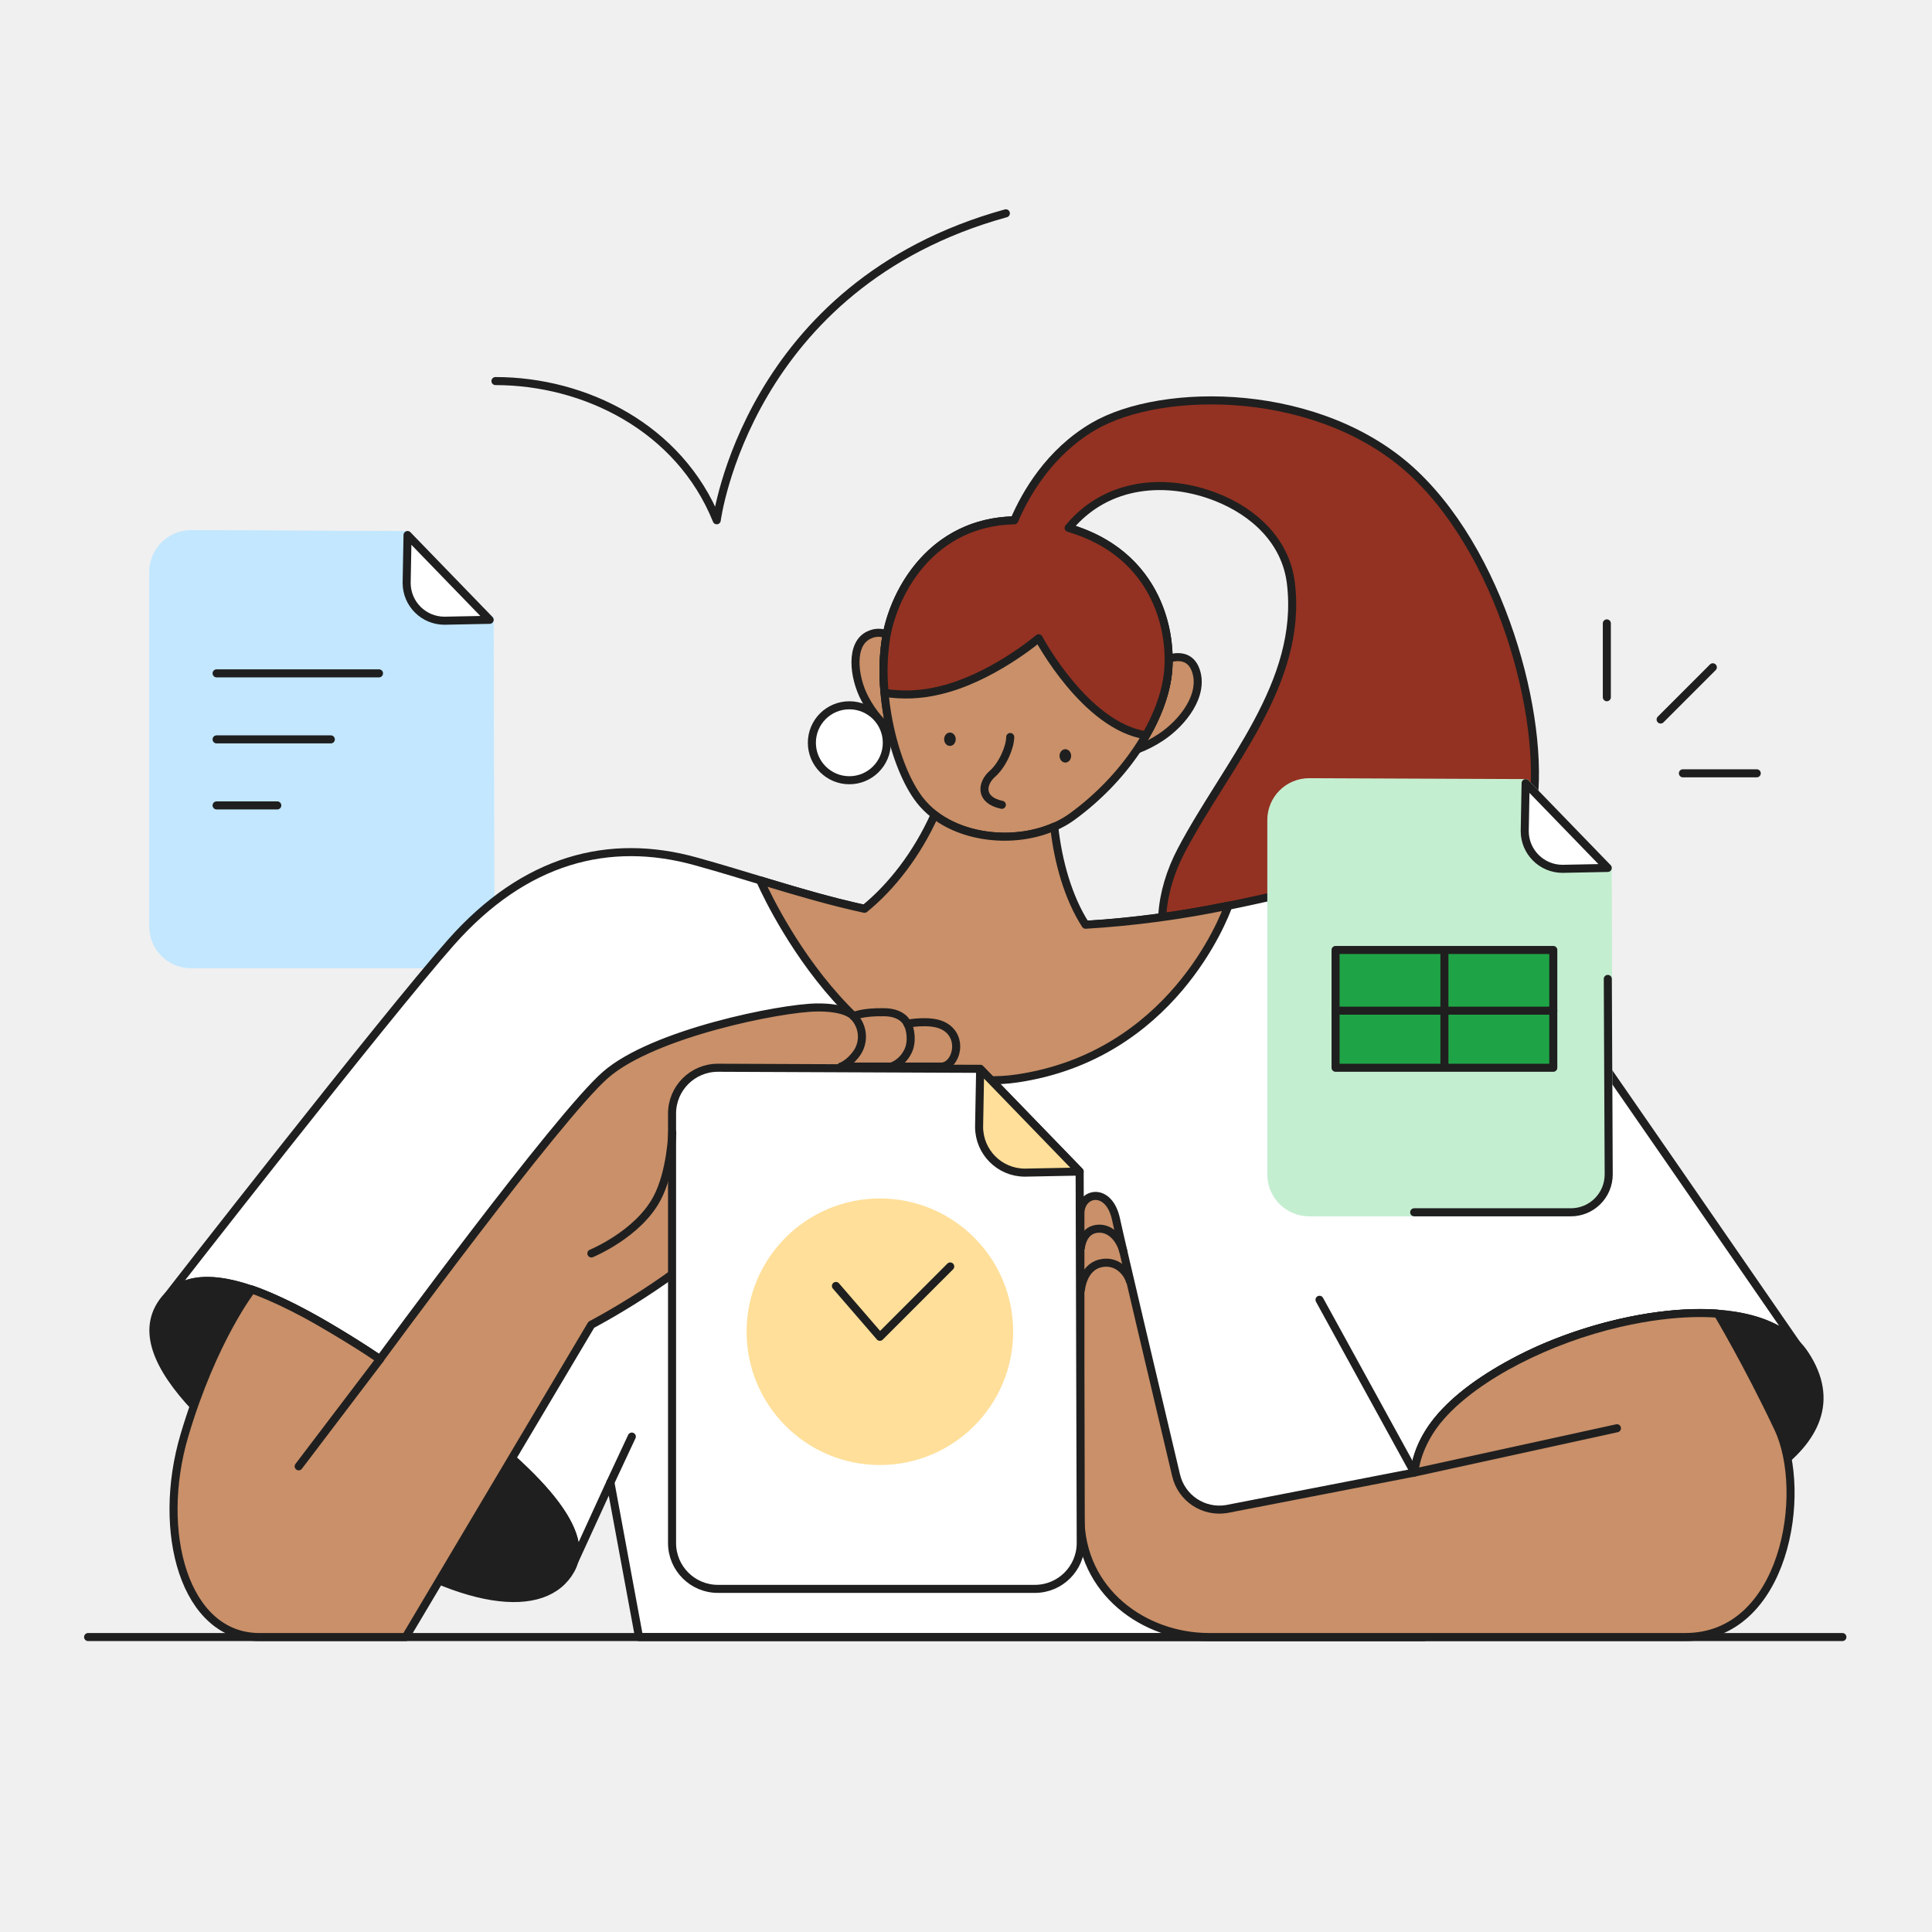
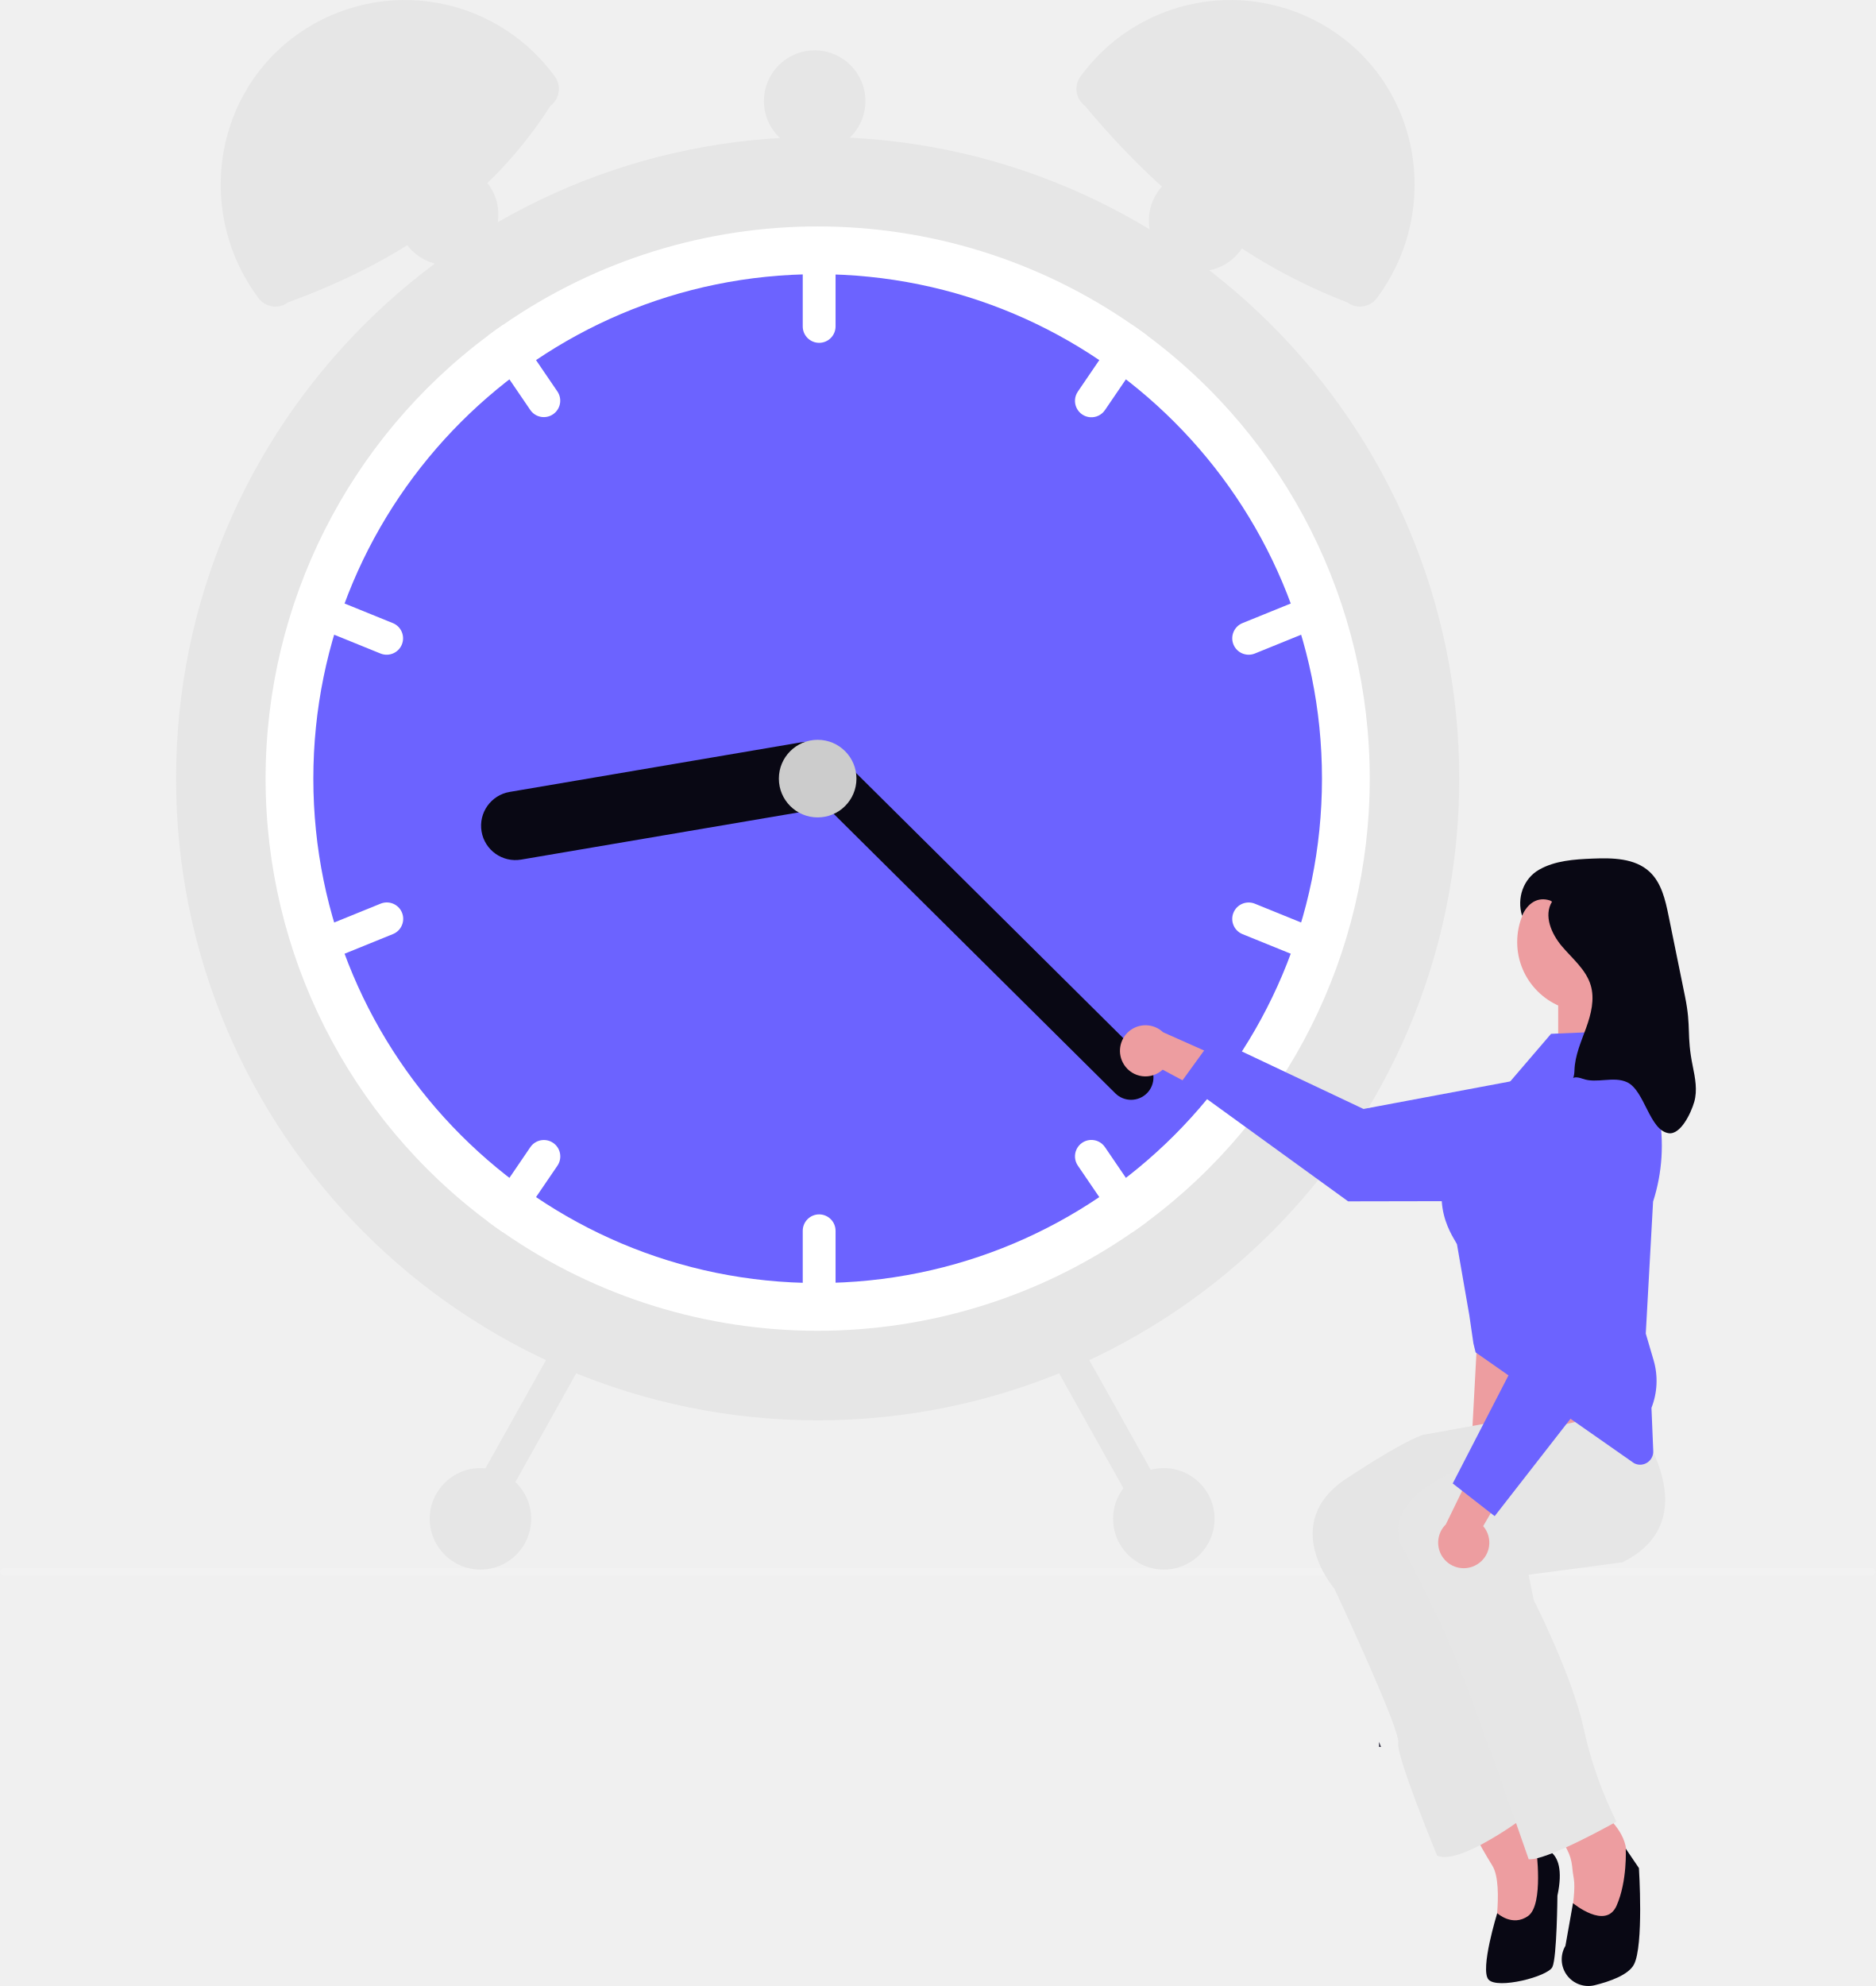
- <svg xmlns="http://www.w3.org/2000/svg" width="1080" height="1080" viewBox="0 0 1080 1080" fill="none">
-   <path d="M227.82 299.09l-121-.5a21.138 21.138 0 0 0-21.14 21.14v198.15a21.142 21.142 0 0 0 21.09 21.14h146.26a21.15 21.15 0 0 0 21.15-21.14l-.5-171.4-45.9-47.39h.04z" fill="#C2E7FF" stroke="#C2E7FF" stroke-width="4.5" stroke-linecap="round" stroke-linejoin="round" />
-   <path d="M248.47 346.98l25.25-.5-45.9-47.39-.5 26.75a21.137 21.137 0 0 0 21.15 21.14z" fill="#fff" stroke="#1F1F1F" stroke-width="4.5" stroke-linecap="round" stroke-linejoin="round" />
-   <path d="M495.52 355.46c0-.28.11-.57.17-.85a11.994 11.994 0 0 0-9.48.18c-11.3 4.66-9.13 23.83-2.66 35.92 4.67 8.71 9.92 14.07 14.18 17.31-3.89-17.19-5.17-36.29-2.21-52.56zM668.45 374.74c-3-8.48-10.27-8-15.17-6.6a68.454 68.454 0 0 1-.8 11.26c-2 12.46-7.82 26.22-16.75 39.52a66.447 66.447 0 0 0 13.43-6.93c11.97-7.98 24.11-23.47 19.29-37.25z" fill="#C99069" stroke="#1F1F1F" stroke-width="4.5" stroke-linecap="round" stroke-linejoin="round" />
-   <path d="M495.52 355.46c-5.71 31.43 4.34 73.41 18.63 91.78 18.62 23.94 61.24 26.68 85.13 9.31 29.26-21.28 49.21-51.88 53.2-77.15 3.99-25.27-5.32-74.49-63.84-86.46-60.87-12.45-87.8 33.25-93.12 62.52z" fill="#C99069" stroke="#1F1F1F" stroke-width="4.5" stroke-linecap="round" stroke-linejoin="round" />
-   <path d="M790.82 265c-51.88-49.21-141-49.21-179.57-26.6-24.68 14.47-37.92 37.64-44.26 52.46-45.72 1-66.82 39.06-71.47 64.6a120.836 120.836 0 0 0-1 31.85 78.496 78.496 0 0 0 30.25-1.26c29.26-6.65 55.86-29.26 55.86-29.26s26.1 49.16 60 54.24c6.18-10.77 10.27-21.62 11.85-31.63 3.79-24-4.39-69.43-55.12-84.3 21.89-26.46 55.64-27.76 82.43-17.26 21.4 8.38 39.06 24.83 41.86 48.35 6.65 55.87-35.91 101.09-61.19 149s-8 103.75 69.17 95.77c77.17-7.98 117.06-70.5 126.37-115.72 9.31-45.22-13.3-141.02-65.18-190.24z" fill="#933222" stroke="#1F1F1F" stroke-width="4.5" stroke-linecap="round" stroke-linejoin="round" />
-   <path d="M862.65 546.68c-34.59-49.22-94.44-58.53-135.68-49.22-41.24 9.31-94.44 22.61-167.6 20-73.16-2.61-113.06-20-170.26-35.91-48.62-13.57-95.77-1.33-137 45.22-36.06 40.72-159.2 198.6-158.35 197.77 21.85-22.6 71.66 2.5 135 46.43 61 42.32 98.39 77.94 92.32 101.69l20.14-43.98 16 86.46h439l-5.32-81.69c-3.1-28.82 18.61-52.85 58.53-73.6 47.11-24.5 125.25-39.08 154.9-8.51-21.66-31.36-111.35-161.51-141.68-204.66z" fill="#fff" stroke="#1F1F1F" stroke-width="4.5" stroke-linecap="round" stroke-linejoin="round" />
-   <path d="M91.88 726.61c20.78-26.2 71.66-.93 136.84 44.3s103.42 82.77 90.45 106.41c-14.39 26.2-61.19 21.29-125-22.61S65.23 760.22 91.88 726.61zM790.819 833.43c-3.1-28.82 18.61-52.85 58.53-73.6 49.88-25.94 134.541-40.77 159.621-2.66 34.14 51.87-45.891 87.12-109.741 101.09-47.46 10.42-105.91-1.58-108.41-24.83z" fill="#1F1F1F" stroke="#1F1F1F" stroke-width="4.5" stroke-linecap="round" stroke-linejoin="round" />
-   <path d="M49.25 915.12h980.66" stroke="#1F1F1F" stroke-width="4.5" stroke-linecap="round" stroke-linejoin="round" />
-   <path d="M960.25 734.39s16.79 28.1 33.75 64 4 116.72-51.87 116.72H675.77c-35.91 0-71.82-25.14-71.82-67.33V678.35c0-12 16-15.29 19.94 3.33 2.95 13.75 23.62 101.1 33.57 143.1a24.843 24.843 0 0 0 28.17 18.79l105-20.4s.84-15.62 15-31.59c20.32-22.95 60.69-43.06 99.59-52 33.55-7.78 55.03-5.19 55.03-5.19z" fill="#C99069" stroke="#1F1F1F" stroke-width="4.5" stroke-linecap="round" stroke-linejoin="round" />
-   <path d="M903.88 798.4l-113.23 24.78-53.04-96.6" stroke="#1F1F1F" stroke-width="4.5" stroke-linecap="round" stroke-linejoin="round" />
-   <path d="M606.83 516.93c-9.71-15-15.43-35.49-17.51-54.82-20.74 9.17-48.89 7.14-66.88-6.53-9.67 21.53-23.89 40.06-39.19 52.44-19.11-4.17-36.65-9.34-54.79-14.83l-3.52-1.06s53.07 124 143.52 110.74c86.36-12.7 115.73-89.67 118.21-96.6a555.77 555.77 0 0 1-79.84 10.66z" fill="#C99069" stroke="#1F1F1F" stroke-width="4.5" stroke-linecap="round" stroke-linejoin="round" />
-   <path d="M140.77 720.81s-21.72 27.71-37.68 81.58 0 112.73 41.9 112.73h81.8l103.75-174.58s49.88-25.94 79.81-57.86c29.93-31.92 59.86-86.46 59.86-86.46h55.87c8.64 0 13.3-17.3.66-23.06-7.26-3.31-19.51-.89-19.51-.89s-2.21-6.2-12.63-6.43c-12.79-.27-17.52 2.22-17.52 2.22s-3.77-5.1-20.61-4.88c-20.13.27-91.34 14.41-118 37.69-26.66 23.28-126.14 159-126.14 159s-11-7.81-33.48-20.84c-22.48-13.03-38.08-18.22-38.08-18.22z" fill="#C99069" stroke="#1F1F1F" stroke-width="4.5" stroke-linecap="round" stroke-linejoin="round" />
-   <path d="M477.12 568.06a16.26 16.26 0 0 1 2.44 19.73c-4.18 6.54-9.31 8.43-9.31 8.43M507.27 572.27c1.78 3.11 2.89 10.2.23 15.52-3.48 6.94-9.32 8.43-9.32 8.43M212.42 759.83l-45.45 59.86M341.22 828.67l11.97-25.61" stroke="#1F1F1F" stroke-width="4.5" stroke-linecap="round" stroke-linejoin="round" />
-   <path d="M474.79 436.16c11.57 0 20.95-9.38 20.95-20.95 0-11.57-9.38-20.95-20.95-20.95-11.571 0-20.95 9.38-20.95 20.95 0 11.57 9.379 20.95 20.95 20.95z" fill="#fff" stroke="#1F1F1F" stroke-width="4.5" stroke-linecap="round" stroke-linejoin="round" />
-   <path d="M560.04 449.9c-12.64-2.66-11.31-12-5.32-17.29 5.99-5.29 10-15.3 10-20.62" stroke="#1F1F1F" stroke-width="4.5" stroke-linecap="round" stroke-linejoin="round" />
-   <path d="M595.53 426.29c1.789 0 3.24-1.674 3.24-3.74 0-2.066-1.451-3.74-3.24-3.74-1.789 0-3.24 1.674-3.24 3.74 0 2.066 1.451 3.74 3.24 3.74zM531.02 416.98c1.79 0 3.24-1.674 3.24-3.74 0-2.066-1.45-3.74-3.24-3.74-1.789 0-3.24 1.674-3.24 3.74 0 2.066 1.451 3.74 3.24 3.74z" fill="#1F1F1F" />
-   <path d="M276.96 213.02c49.88 0 102.75 25.94 123.7 77.82 0 0 17-131.69 161.62-171.59M898.23 348.48v41.27M957.48 373.02l-29.18 29.19M982.03 432.28h-41.28" stroke="#1F1F1F" stroke-width="4.5" stroke-linecap="round" stroke-linejoin="round" />
-   <path d="M852.83 437.76l45.9 47.39.5 171.4a21.153 21.153 0 0 1-21.14 21.13H731.82a21.14 21.14 0 0 1-21.14-21.14V458.4a21.14 21.14 0 0 1 21.14-21.14l121 .5h.01z" fill="#C4EED0" stroke="#C4EED0" stroke-width="4.5" stroke-linecap="round" stroke-linejoin="round" />
-   <path d="M547.92 597.48l-146.62-.6a25.617 25.617 0 0 0-25.62 25.62v240.07a25.619 25.619 0 0 0 25.62 25.62h177.22a25.619 25.619 0 0 0 25.62-25.62l-.61-207.66-55.61-57.43z" fill="#fff" stroke="#1F1F1F" stroke-width="4.5" stroke-linecap="round" stroke-linejoin="round" />
-   <path d="M572.93 655.51l30.6-.6-55.61-57.43-.6 32.42a25.623 25.623 0 0 0 25.61 25.61z" fill="#FFDF99" stroke="#1F1F1F" stroke-width="4.5" stroke-linecap="round" stroke-linejoin="round" />
-   <path d="M868.3 531.04H746.59v65.84H868.3v-65.84z" fill="#1EA446" stroke="#1F1F1F" stroke-width="4.5" stroke-linecap="round" stroke-linejoin="round" />
-   <path d="M868.3 564.96H746.59M807.44 532.04v63.85M121.08 376.41h90.78M121.08 413.32h63.85M121.08 450.23H155M330.58 700.68s25.84-10.59 36.58-30.59c8-14.85 8.65-37 8.65-37" stroke="#1F1F1F" stroke-width="4.5" stroke-linecap="round" stroke-linejoin="round" />
-   <path d="M491.86 816.7c39.903 0 72.25-32.347 72.25-72.25s-32.347-72.25-72.25-72.25c-39.902 0-72.25 32.347-72.25 72.25s32.348 72.25 72.25 72.25z" fill="#FFDF99" stroke="#FFDF99" stroke-width="4.5" stroke-linecap="round" stroke-linejoin="round" />
-   <path d="M604.26 720.92s1-12.21 10.65-14.63c9.31-2.33 15.29 5 16.62 9.64M604.26 697.31s.78-9 8.32-10.31c7.54-1.31 13.3 5 15.3 12.3" stroke="#1F1F1F" stroke-width="4.5" stroke-linecap="round" stroke-linejoin="round" />
-   <path d="M873.48 485.68l25.25-.5-45.9-47.39-.5 26.75a21.137 21.137 0 0 0 21.15 21.14z" fill="#fff" stroke="#1F1F1F" stroke-width="4.5" stroke-linecap="round" stroke-linejoin="round" />
-   <path d="M467.29 718.86l24.57 28.42 39.32-39.32M898.77 547.22l.5 109.33a21.141 21.141 0 0 1-6.212 14.953 21.16 21.16 0 0 1-14.968 6.177h-87.56" stroke="#1F1F1F" stroke-width="4.5" stroke-linecap="round" stroke-linejoin="round" />
+ <svg xmlns="http://www.w3.org/2000/svg" width="763.974" height="808.891" viewBox="0 0 763.974 808.891" role="img" artist="Katerina Limpitsouni" source="https://undraw.co/">
+   <g transform="translate(-646.001 -224.029)">
+     <path d="M1026.138,660.881a1.5,1.5,0,0,1-.393,1.024,1.3,1.3,0,0,1-.953.422H263.51a1.45,1.45,0,0,1,0-2.893h761.282a1.3,1.3,0,0,1,.953.423A1.5,1.5,0,0,1,1026.138,660.881Z" transform="translate(383.836 203.317)" fill="#f2f2f2" />
+     <g transform="translate(717.725 224.029)">
+       <circle cx="261.371" cy="261.371" r="261.371" transform="translate(0 55.753)" fill="#e6e6e6" />
+       <path d="M805.964,434.793A224.589,224.589,0,0,1,715.19,615.334c-1.884,1.41-3.805,2.784-5.738,4.121a224.939,224.939,0,0,1-256.776,0c-1.933-1.337-3.854-2.711-5.738-4.121a224.925,224.925,0,0,1,0-361.081c1.884-1.41,3.805-2.784,5.738-4.121a224.939,224.939,0,0,1,256.776,0c1.933,1.337,3.854,2.711,5.738,4.121a224.589,224.589,0,0,1,90.775,180.541Z" transform="translate(-319.692 -117.669)" fill="#fff" />
+       <circle cx="205.45" cy="205.45" r="205.45" transform="translate(55.921 111.674)" fill="#6c63ff" />
+       <path d="M542.849,213.892a6.7,6.7,0,0,0-6.686,6.686v29.176a6.686,6.686,0,0,0,13.372,0V220.579a6.7,6.7,0,0,0-6.686-6.686Z" transform="translate(-280.869 -116.807)" fill="#fff" />
+       <path d="M656.687,247.116c-1.884-1.41-3.805-2.784-5.738-4.121a6.682,6.682,0,0,0-5.957,2.905l-16.424,24.107a6.685,6.685,0,1,0,11.051,7.525l16.424-24.107A6.643,6.643,0,0,0,656.687,247.116Z" transform="translate(-261.189 -110.533)" fill="#fff" />
+       <path d="M719.954,337.542a6.678,6.678,0,0,0-8.7-3.671l-27.037,10.978a6.686,6.686,0,0,0,5.033,12.388l27.037-10.978A6.7,6.7,0,0,0,719.954,337.542Z" transform="translate(-249.837 -91.036)" fill="#fff" />
+       <path d="M459.043,270.007,442.619,245.9a6.682,6.682,0,0,0-5.957-2.905c-1.933,1.337-3.854,2.711-5.738,4.121a6.643,6.643,0,0,0,.644,6.309l16.424,24.107a6.685,6.685,0,0,0,11.051-7.525Z" transform="translate(-303.678 -110.533)" fill="#fff" />
+       <path d="M405.282,344.848,378.246,333.87a6.686,6.686,0,0,0-5.033,12.388l27.037,10.978a6.686,6.686,0,0,0,5.033-12.388Z" transform="translate(-316.914 -91.036)" fill="#fff" />
+       <path d="M542.849,540.892a6.7,6.7,0,0,0-6.686,6.686v29.176a6.686,6.686,0,0,0,13.372,0V547.579a6.7,6.7,0,0,0-6.686-6.686Z" transform="translate(-280.869 -46.279)" fill="#fff" />
+       <path d="M656.043,543.008,639.619,518.9a6.685,6.685,0,1,0-11.051,7.525l16.424,24.107a6.682,6.682,0,0,0,5.957,2.906c1.933-1.337,3.854-2.711,5.738-4.121a6.643,6.643,0,0,0-.644-6.309Z" transform="translate(-261.189 -51.653)" fill="#fff" />
+       <path d="M716.282,447.848,689.246,436.87a6.686,6.686,0,0,0-5.033,12.388l27.037,10.978a6.686,6.686,0,0,0,5.033-12.388Z" transform="translate(-249.837 -68.821)" fill="#fff" />
+       <path d="M457.28,517.138a6.686,6.686,0,0,0-9.288,1.763l-16.424,24.107a6.643,6.643,0,0,0-.644,6.309c1.884,1.41,3.805,2.784,5.738,4.121a6.682,6.682,0,0,0,5.957-2.906l16.424-24.107a6.684,6.684,0,0,0-1.763-9.288Z" transform="translate(-303.678 -51.652)" fill="#fff" />
+       <path d="M408.954,440.542a6.678,6.678,0,0,0-8.7-3.671l-27.037,10.978a6.686,6.686,0,1,0,5.033,12.388l27.037-10.978a6.7,6.7,0,0,0,3.671-8.716Z" transform="translate(-316.914 -68.821)" fill="#fff" />
+       <path d="M574.775,394.228a14,14,0,0,1-11.438,16.127L444.689,430.536A13.98,13.98,0,0,1,440,402.972L558.648,382.79a14,14,0,0,1,16.127,11.438Z" transform="translate(-304.12 -80.421)" fill="#090814" />
+       <path d="M676.944,525.534a9.128,9.128,0,0,1-12.894.051L536.327,398.863a9.118,9.118,0,0,1,12.843-12.945L676.894,512.639a9.127,9.127,0,0,1,.051,12.894Z" transform="translate(-281.415 -80.274)" fill="#090814" />
+       <circle cx="15.804" cy="15.804" r="15.804" transform="translate(245.567 301.32)" fill="#ccc" />
+       <path d="M475.451,177.115c-24.259,38.139-61.272,63.45-106.919,80.077a8.581,8.581,0,0,1-12.013-1.724h0c-24.795-33.106-19.2-80.421,13.528-105.718A75.455,75.455,0,0,1,476.49,164.187l.686.916a8.581,8.581,0,0,1-1.724,12.013Z" transform="translate(-322.936 -134.031)" fill="#e6e6e6" />
+       <path d="M630.278,164.187A75.456,75.456,0,0,1,736.72,149.75c32.724,25.3,38.323,72.612,13.528,105.718h0a8.581,8.581,0,0,1-12.013,1.724c-42.375-16.224-77.126-44.3-106.919-80.077a8.581,8.581,0,0,1-1.724-12.013Z" transform="translate(-261.088 -134.031)" fill="#e6e6e6" />
+       <path d="M621.712,581.311a6.7,6.7,0,0,0-2.57,9.1l38.588,68.957a6.686,6.686,0,0,0,11.669-6.53l-38.588-68.957A6.7,6.7,0,0,0,621.712,581.311Z" transform="translate(-263.155 -37.745)" fill="#e6e6e6" />
+       <path d="M460.731,583.882l-38.588,68.957a6.686,6.686,0,1,0,11.67,6.53L472.4,590.412a6.686,6.686,0,1,0-11.67-6.53Z" transform="translate(-305.645 -37.745)" fill="#e6e6e6" />
+       <circle cx="20.667" cy="20.667" r="20.667" transform="translate(381.724 597.946)" fill="#e6e6e6" />
+       <circle cx="20.667" cy="20.667" r="20.667" transform="translate(396.312 69.125)" fill="#e6e6e6" />
+       <circle cx="20.667" cy="20.667" r="20.667" transform="translate(239.489 20.498)" fill="#e6e6e6" />
+       <circle cx="20.667" cy="20.667" r="20.667" transform="translate(89.96 66.694)" fill="#e6e6e6" />
+       <circle cx="20.667" cy="20.667" r="20.667" transform="translate(103.333 597.946)" fill="#e6e6e6" />
+     </g>
+     <path d="M458.7,593.34l.817,2.066H458.7Z" transform="translate(749.086 340.151)" fill="#2f2e41" />
+     <g transform="translate(1102.232 573.625)">
+       <rect width="22.667" height="44" transform="translate(178.539 53.775)" fill="#ed9da0" />
+       <path d="M232.455,271.139A28.339,28.339,0,1,0,260.795,242.8,28.339,28.339,0,0,0,232.455,271.139Z" transform="translate(-70.615 -237.048)" fill="#ed9da0" />
+       <path d="M.391,0H55.858V61.19L-2.516,53.952Z" transform="translate(145.595 187.566)" fill="#ed9da0" />
+       <path d="M716.6,535.9s2.358,4.727,5.588,10.4c1.263,2.235,2.671,4.638,4.113,6.951,5.107,8.17,0,34.2,0,34.2l11.176,1.531,11.176-5.588,2.045-18.887V550.7l-12.741-14.249-5.588-6.169Z" transform="translate(-574.603 -143.004)" fill="#ed9da0" />
+       <path d="M723.527,457.52s27.057,57.679,26.029,62.786,15.825,45.944,15.825,45.944c3.844,1.81,10.908-.793,17.569-4.247a137.766,137.766,0,0,0,14.529-8.941l.983-.693.592-.425L754.641,428.921,793.936,400.1l2.906-2.135L814.411,385l-53.645,9.7s-1.866-.235-11.735,5.286c-4.739,2.649-11.321,6.616-20.419,12.584C700.572,430.978,723.527,457.52,723.527,457.52Z" transform="translate(-636.171 -160.087)" fill="#e6e6e6" />
+       <g transform="translate(78.506 224.913)" opacity="0.007">
+         <path d="M723.527,457.52s27.057,57.679,26.029,62.786,15.825,45.944,15.825,45.944c3.844,1.81,10.908-.793,17.569-4.247a137.766,137.766,0,0,0,14.529-8.941l.983-.693.592-.425L754.641,428.921,793.936,400.1l2.906-2.135L814.411,385l-53.645,9.7s-1.866-.235-11.735,5.286c-4.739,2.649-11.321,6.616-20.419,12.584C700.572,430.978,723.527,457.52,723.527,457.52Z" transform="translate(-714.68 -385)" fill="#090814" />
+       </g>
+       <path d="M734.357,544.446s13.277-2.045,8.672,19.4c0,0-.2,25.146-2.045,29.057s-22.464,9.187-26.029,5.107,3.555-27.037,3.555-27.037,6.18,5.736,12.61,1.122S734.357,544.446,734.357,544.446Z" transform="translate(-564.802 -141.344)" fill="#090814" />
+       <path d="M687.327,541.862a16.093,16.093,0,0,1,3.476,4.828,18.907,18.907,0,0,1,1.978,6.571c.134,1.743.414,3.476.7,5.2,1.274,7.276-3.61,28.834-3.61,28.834l19.4,3.062,7.141-7.655,1.531-16.842a61.029,61.029,0,0,1-3.062-17.881c0-4.392-2.235-8.315-4.47-11.176a30.731,30.731,0,0,0-5.174-5.13S683.236,538.286,687.327,541.862Z" transform="translate(-508.574 -142.842)" fill="#ed9da0" />
+       <path d="M678.1,442.209s12.752,23.995,20.933,43.9c5.364,13.076,16.451,44.212,23.47,64.038l1.028,2.928c3.085,8.773,5.141,14.708,5.141,14.708a13.293,13.293,0,0,0,4.012-.593c1.207-.324,2.559-.76,4-1.3l1.62-.615c1.609-.626,3.353-1.352,5.018-2.112,8.114-3.621,16.764-8.337,19.9-10.058l1.185-.659A161.47,161.47,0,0,1,751.1,514.64c-4.593-21.435-20.419-52.527-20.419-52.527L728.633,451.9l38.289-5.107c28.845-14.417,14.831-42.837,6.594-55.455A74.487,74.487,0,0,0,768.967,385l-30.633,6.706s-4.828,1.542-15.557,6.292l-4.929,2.235c-6.013,2.76-13.411,6.314-22.352,10.874C665.344,426.351,678.1,442.209,678.1,442.209Z" transform="translate(-562.139 -160.087)" fill="#e6e6e6" />
+       <path d="M686.045,584.234A10.841,10.841,0,0,0,698,600.282c6.27-1.553,13.7-4.213,15.937-8.4,4.079-7.655,2.045-39.306,2.045-39.306l-5.365-7.913s.7,13.163-3.73,23.217-17.755-1.006-17.755-1.006Z" transform="translate(-504.553 -141.313)" fill="#090814" />
+       <path d="M644.125,493.584a10.353,10.353,0,0,0,15.744,2.038L692.3,513l-1.739-19.039L660.03,480.378a10.409,10.409,0,0,0-15.9,13.206Z" transform="translate(-642.451 -409.544)" fill="#ed9da0" />
+       <path d="M663.264,499.311l12.708-17.542,61.221,28.941,76.183-14.294a26.1,26.1,0,0,1,30.915,25.605h0a26.13,26.13,0,0,1-26.054,26.15l-87.306.162Z" transform="translate(-637.963 -408.627)" fill="#6c63ff" />
+       <path d="M831.129,656.112a5.354,5.354,0,0,1-2.484-.616L764.1,610.364l-.889-3.639-1.675-11.515-5.033-28.9c-.134-.29-.414-.765-.731-1.3-3.266-5.533-13.205-22.375,5.764-45.564l33.3-38.828,28.584-1.23.325.411A74.451,74.451,0,0,1,836.4,548.96l-2.976,53.753,3.192,10.856a29.954,29.954,0,0,1-.877,19.383l.732,17.578a5.37,5.37,0,0,1-5.342,5.582Z" transform="translate(-619.203 -409.14)" fill="#6c63ff" />
+       <path d="M764.689,669.646a10.353,10.353,0,0,0,2.585-15.663l18.494-31.8-19.088,1.076-14.636,30.037a10.409,10.409,0,0,0,12.645,16.354Z" transform="translate(-619.287 -382)" fill="#ed9da0" />
+       <path d="M771.063,673.95l-17.089-13.311,31.053-60.178-11.636-76.634a26.1,26.1,0,0,1,26.665-30.006h0a26.13,26.13,0,0,1,25.228,26.947l-2.875,87.258Z" transform="translate(-618.398 -406.03)" fill="#6c63ff" />
+       <path d="M231.217,256.146c-3.481,5.648-.272,13.086,4.017,18.148s9.819,9.505,11.733,15.857c1.717,5.7.155,11.837-1.864,17.432s-4.529,11.174-4.737,17.118-2.257,1.568,3.342,3.575c5.746,2.059,12.539-1.177,18.074,1.4,7.209,3.353,9.065,19.561,16.924,20.765,4.837.741,9.1-8.052,10.448-12.754s.381-9.722-.6-14.516c-2.677-13.136-.492-15.331-3.169-28.467l-6.683-32.79c-1.33-6.526-2.908-13.506-7.813-18.012-5.993-5.506-15.027-5.636-23.158-5.306-7.471.3-15.243.814-21.747,4.5s-9.2,11.685-6.953,18.815c2.1-5.018,6.305-7.99,11.45-6.22" transform="translate(-55.189 -238.49)" fill="#090814" />
+     </g>
+   </g>
</svg>
